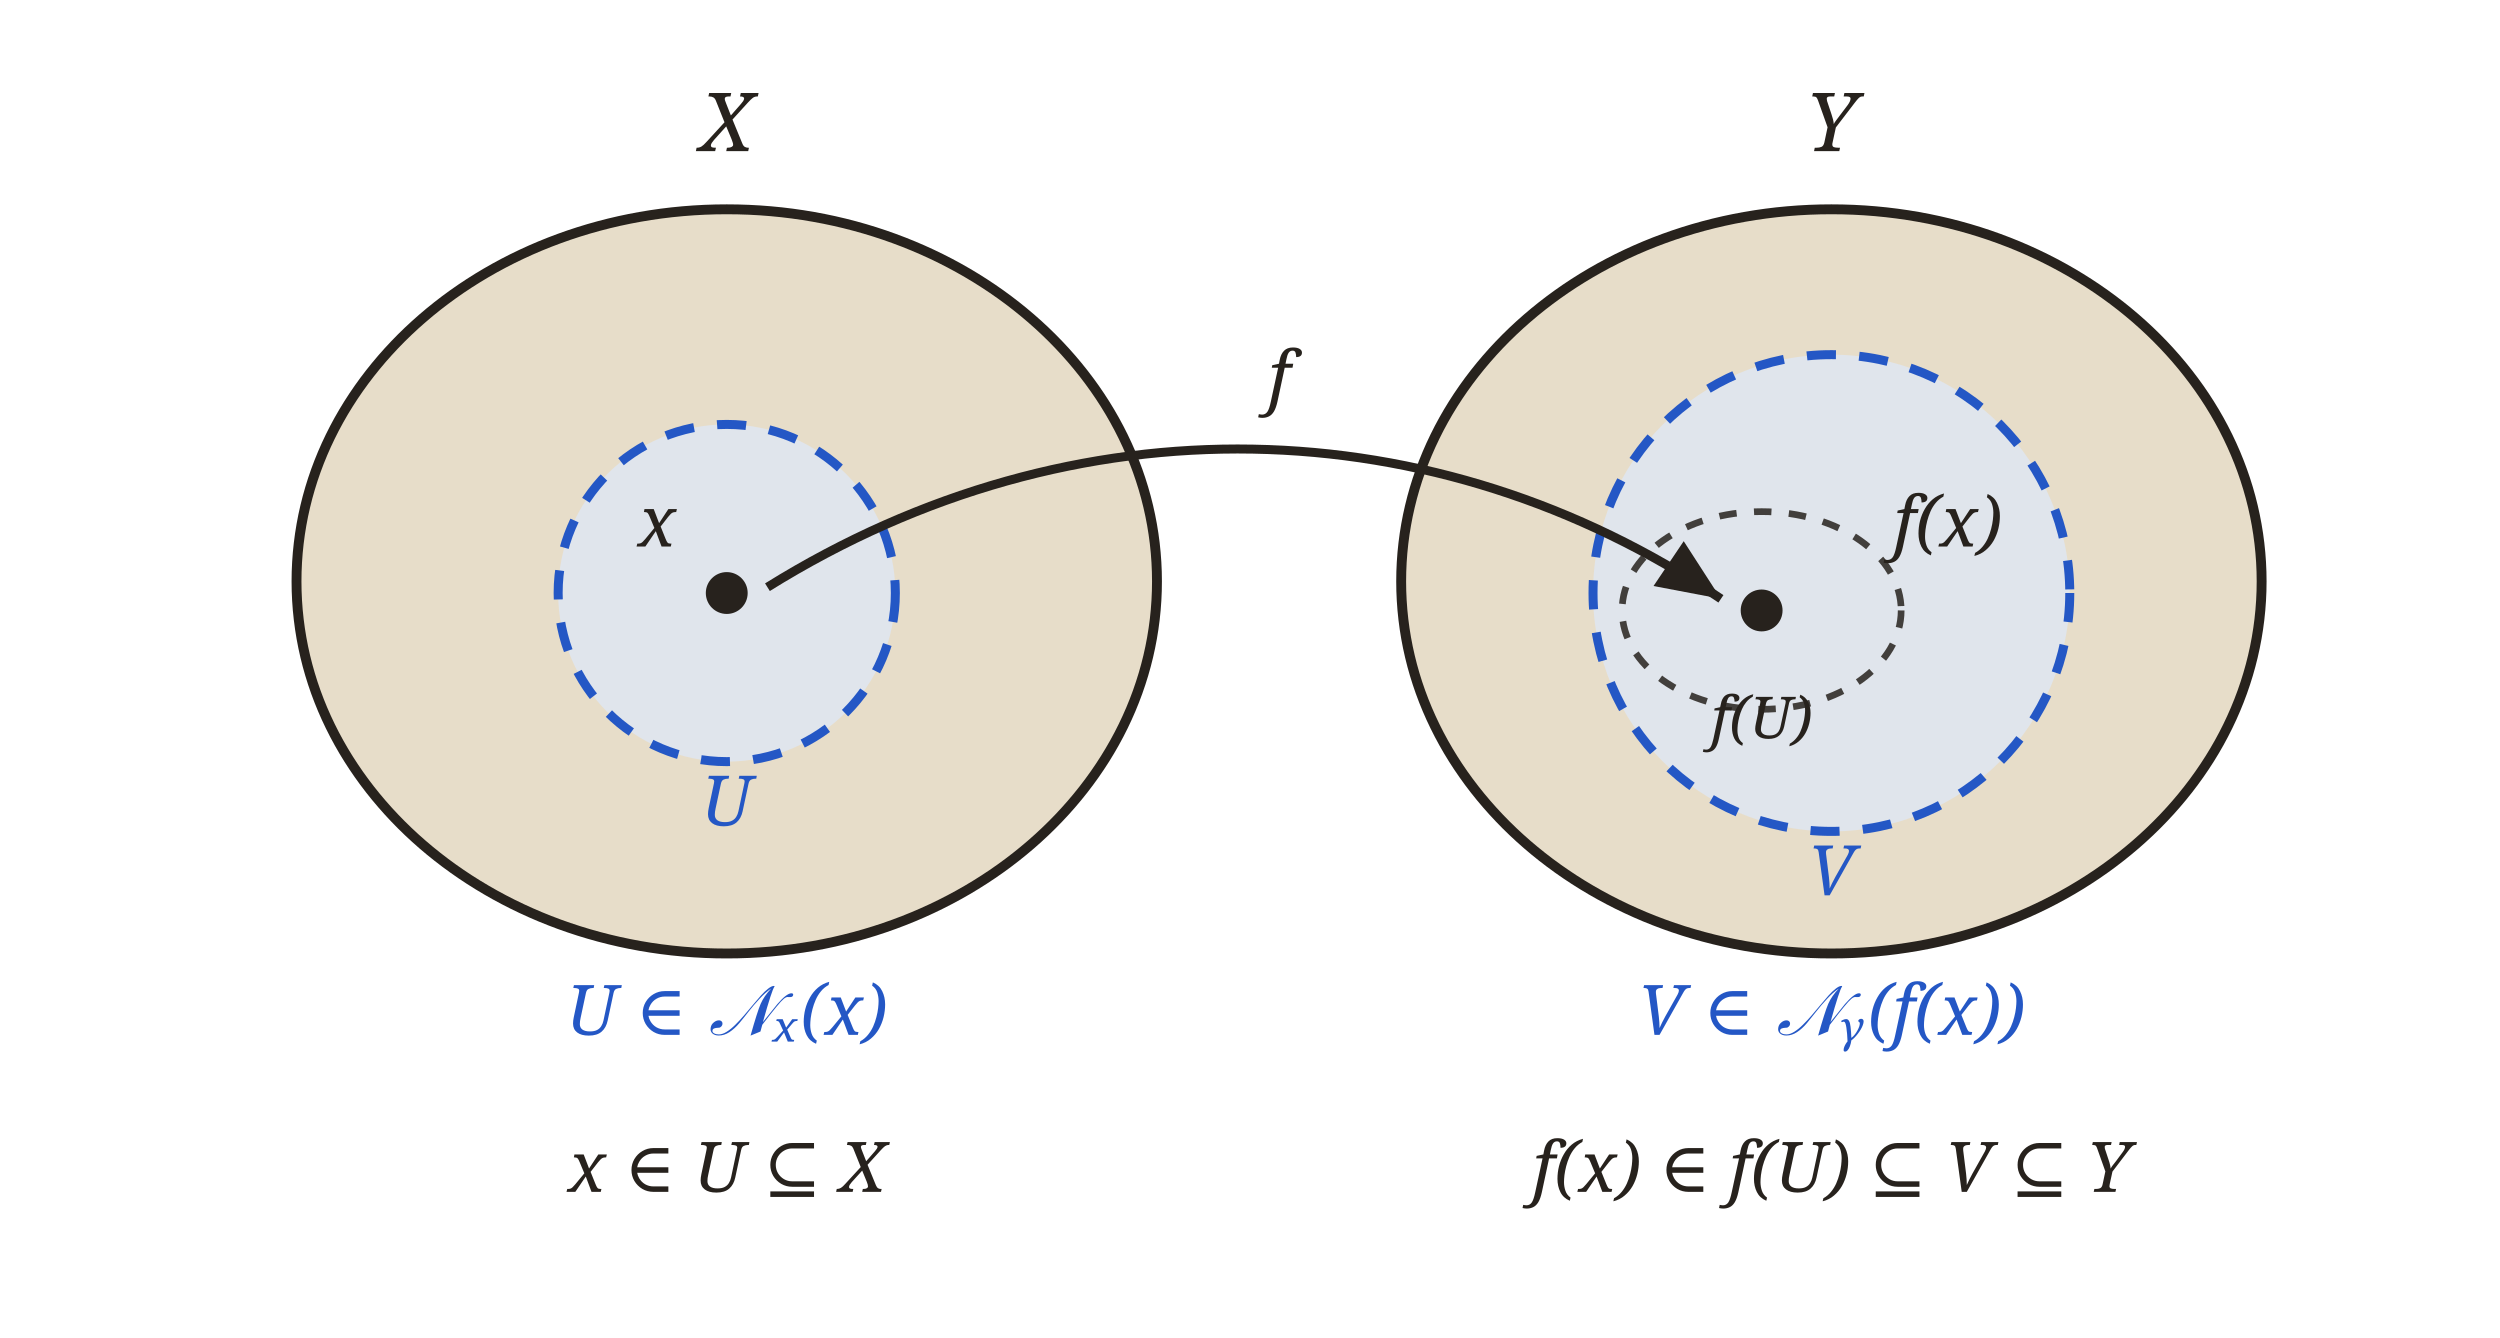
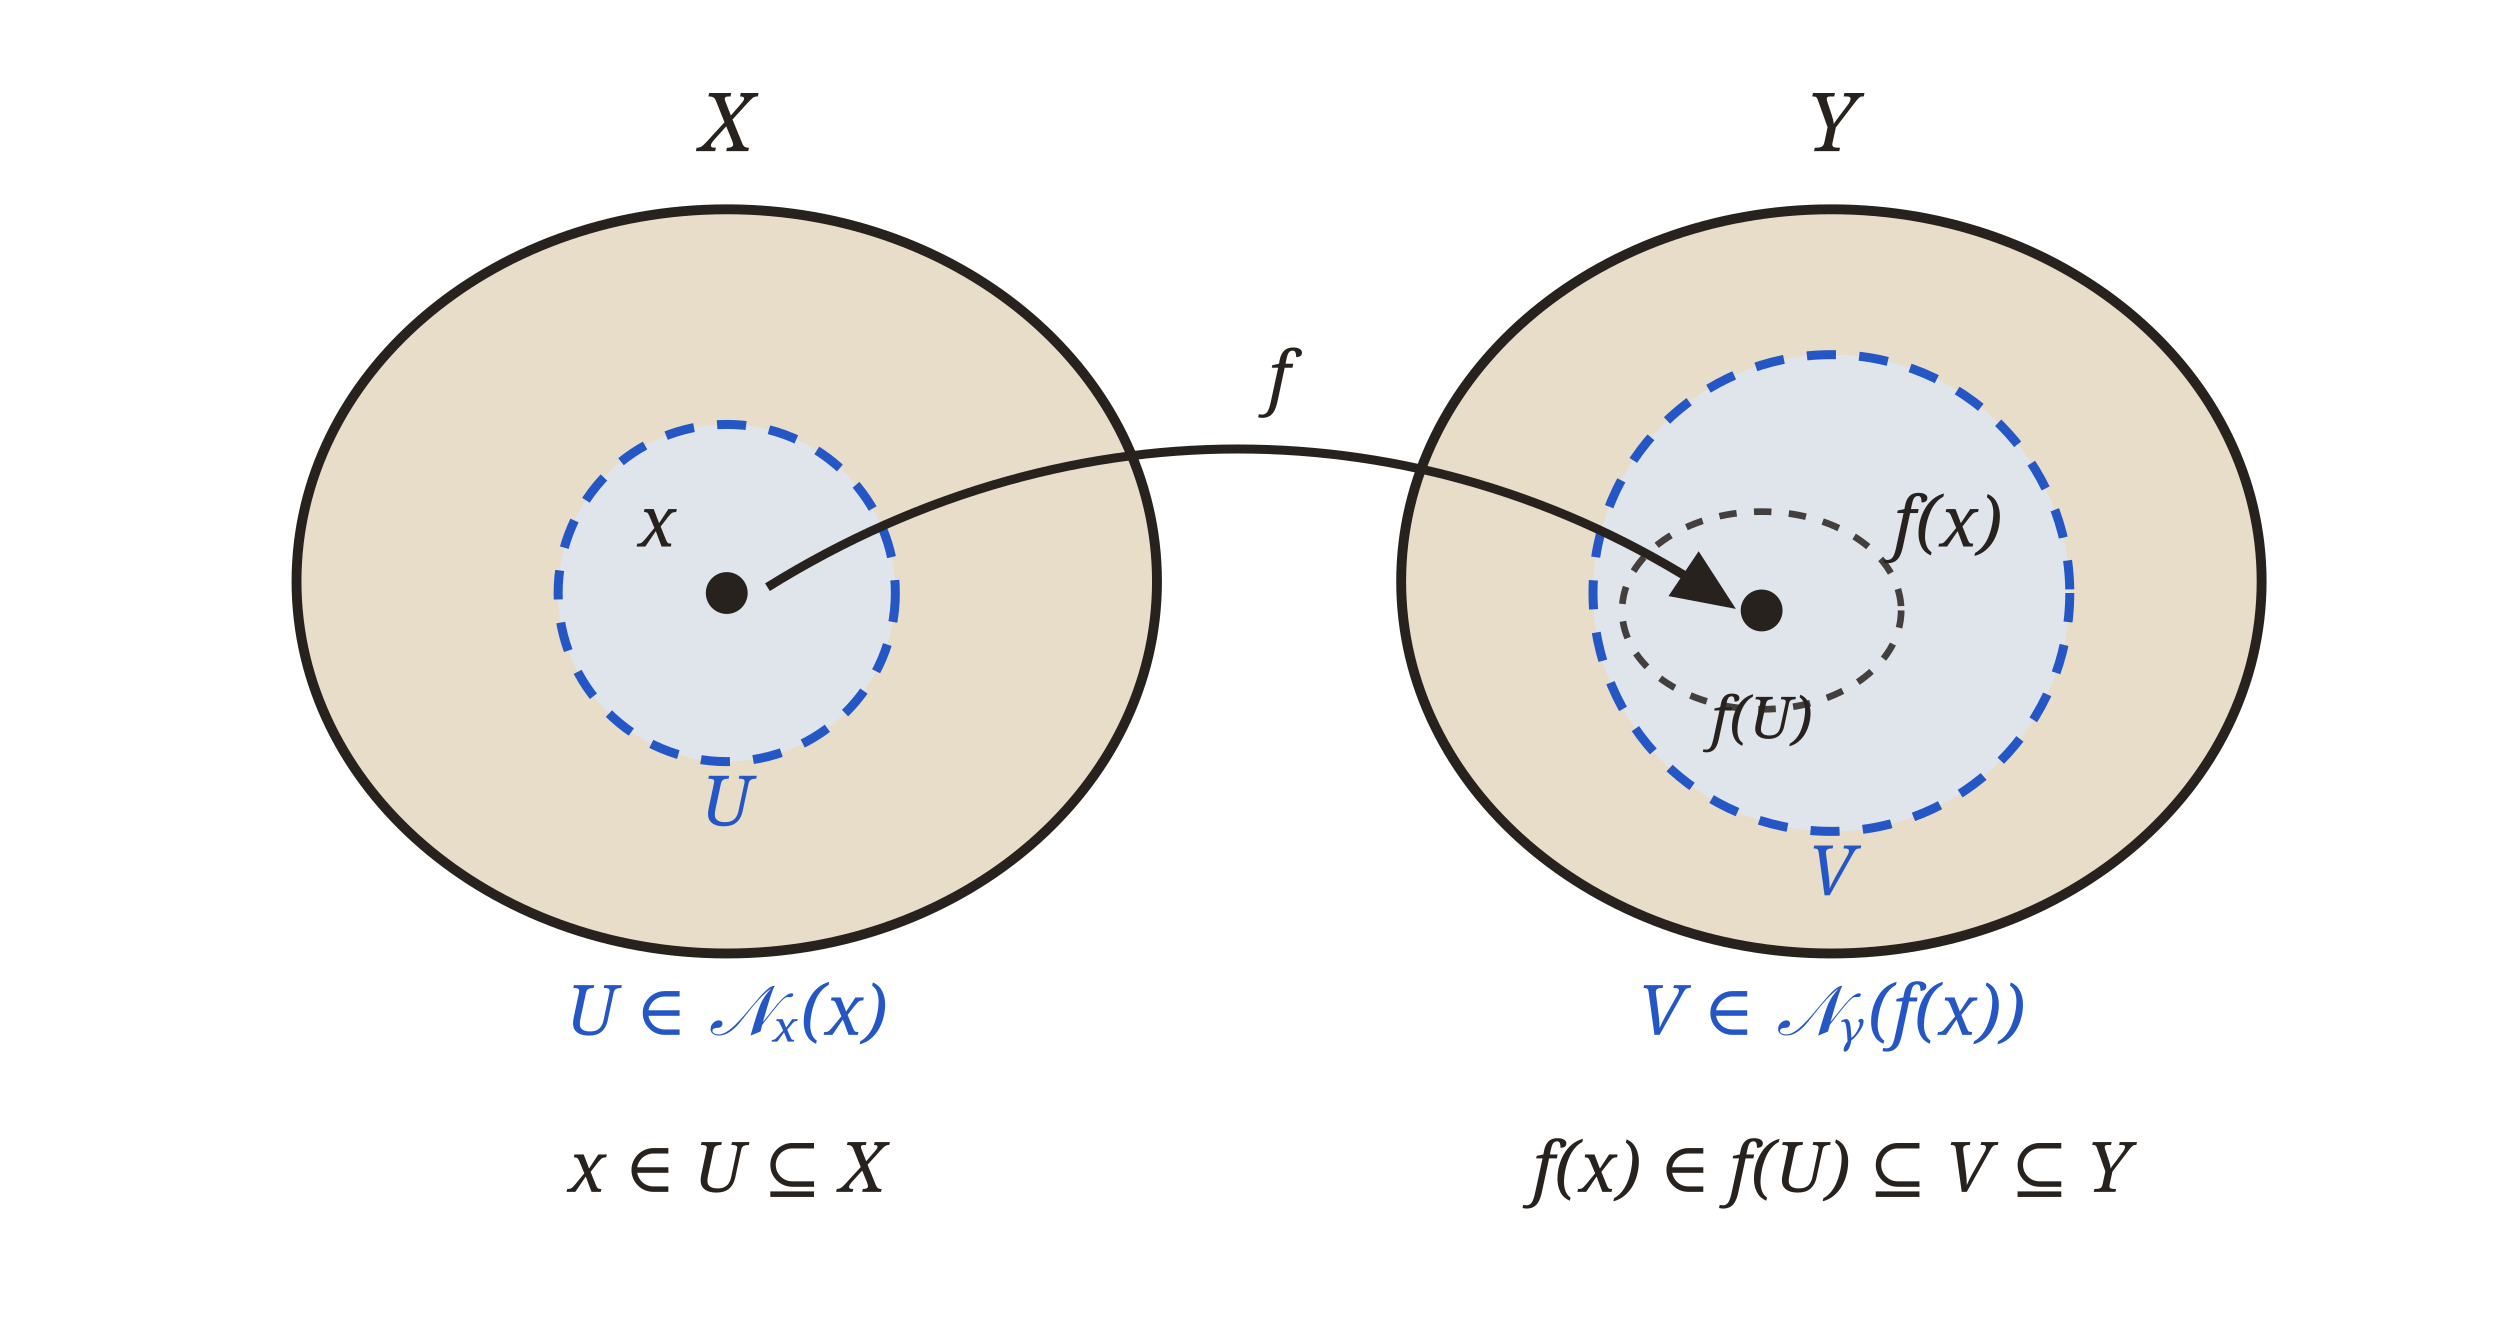
<svg xmlns="http://www.w3.org/2000/svg" viewBox="0 0 430 230" font-family="'Newsreader', Georgia, serif" role="img">
  <defs>
-     <marker id="arrow" markerWidth="9" markerHeight="9" refX="7" refY="3" orient="auto">
+     <marker id="arrow" markerWidth="8" markerHeight="8" refX="5" refY="3" orient="auto">
      <path d="M0,0 L7,3 L0,6 Z" fill="var(--dia-ink,#27221d)" />
    </marker>
  </defs>
  <ellipse cx="125" cy="100" rx="74" ry="64" fill="var(--dia-domain,#e7ddc9)" stroke="var(--dia-ink,#27221d)" stroke-width="1.7" />
  <ellipse cx="315" cy="100" rx="74" ry="64" fill="var(--dia-domain,#e7ddc9)" stroke="var(--dia-ink,#27221d)" stroke-width="1.7" />
  <circle cx="125" cy="102" r="29" fill="var(--dia-open,#dce8ff)" fill-opacity="0.64" stroke="var(--dia-acc,#2457c5)" stroke-width="1.55" stroke-dasharray="5 4" />
  <circle cx="315" cy="102" r="41" fill="var(--dia-open,#dce8ff)" fill-opacity="0.64" stroke="var(--dia-acc,#2457c5)" stroke-width="1.55" stroke-dasharray="5 4" />
  <ellipse cx="303" cy="105" rx="24" ry="17" fill="none" stroke="var(--dia-ink,#27221d)" stroke-width="1.15" stroke-dasharray="3 3" opacity="0.85" />
  <circle cx="125" cy="102" r="3.6" fill="var(--dia-ink,#27221d)" />
  <circle cx="303" cy="105" r="3.6" fill="var(--dia-ink,#27221d)" />
  <path d="M132,101 C185,68 247,70 296,103" fill="none" stroke="var(--dia-ink,#27221d)" stroke-width="1.55" marker-end="url(#arrow)" />
  <text x="125" y="26" font-size="14" fill="var(--dia-ink,#27221d)" text-anchor="middle" font-style="italic">X</text>
  <text x="315" y="26" font-size="14" fill="var(--dia-ink,#27221d)" text-anchor="middle" font-style="italic">Y</text>
  <text x="220" y="69" font-size="12" fill="var(--dia-ink,#27221d)" text-anchor="middle" font-style="italic">f</text>
  <text x="113" y="94" font-size="12" fill="var(--dia-ink,#27221d)" text-anchor="middle" font-style="italic">x</text>
  <text x="335" y="94" font-size="12" fill="var(--dia-ink,#27221d)" text-anchor="middle" font-style="italic">f(x)</text>
  <text x="125" y="142" font-size="12" fill="var(--dia-acc,#2457c5)" text-anchor="middle" font-style="italic">U</text>
  <text x="315" y="154" font-size="12" fill="var(--dia-acc,#2457c5)" text-anchor="middle" font-style="italic">V</text>
  <text x="303" y="127" font-size="10" fill="var(--dia-ink,#27221d)" text-anchor="middle" font-style="italic">f(U)</text>
  <text x="125" y="178" font-size="12" fill="var(--dia-acc,#2457c5)" text-anchor="middle" font-style="italic">U ∈
        𝒩ₓ(x)</text>
  <text x="315" y="178" font-size="12" fill="var(--dia-acc,#2457c5)" text-anchor="middle" font-style="italic">V ∈
        𝒩ᵧ(f(x))</text>
  <text x="125" y="205" font-size="12" fill="var(--dia-ink,#27221d)" text-anchor="middle" font-style="italic">x ∈ U ⊆
        X</text>
  <text x="315" y="205" font-size="12" fill="var(--dia-ink,#27221d)" text-anchor="middle" font-style="italic">f(x) ∈
        f(U) ⊆ V ⊆ Y</text>
</svg>
